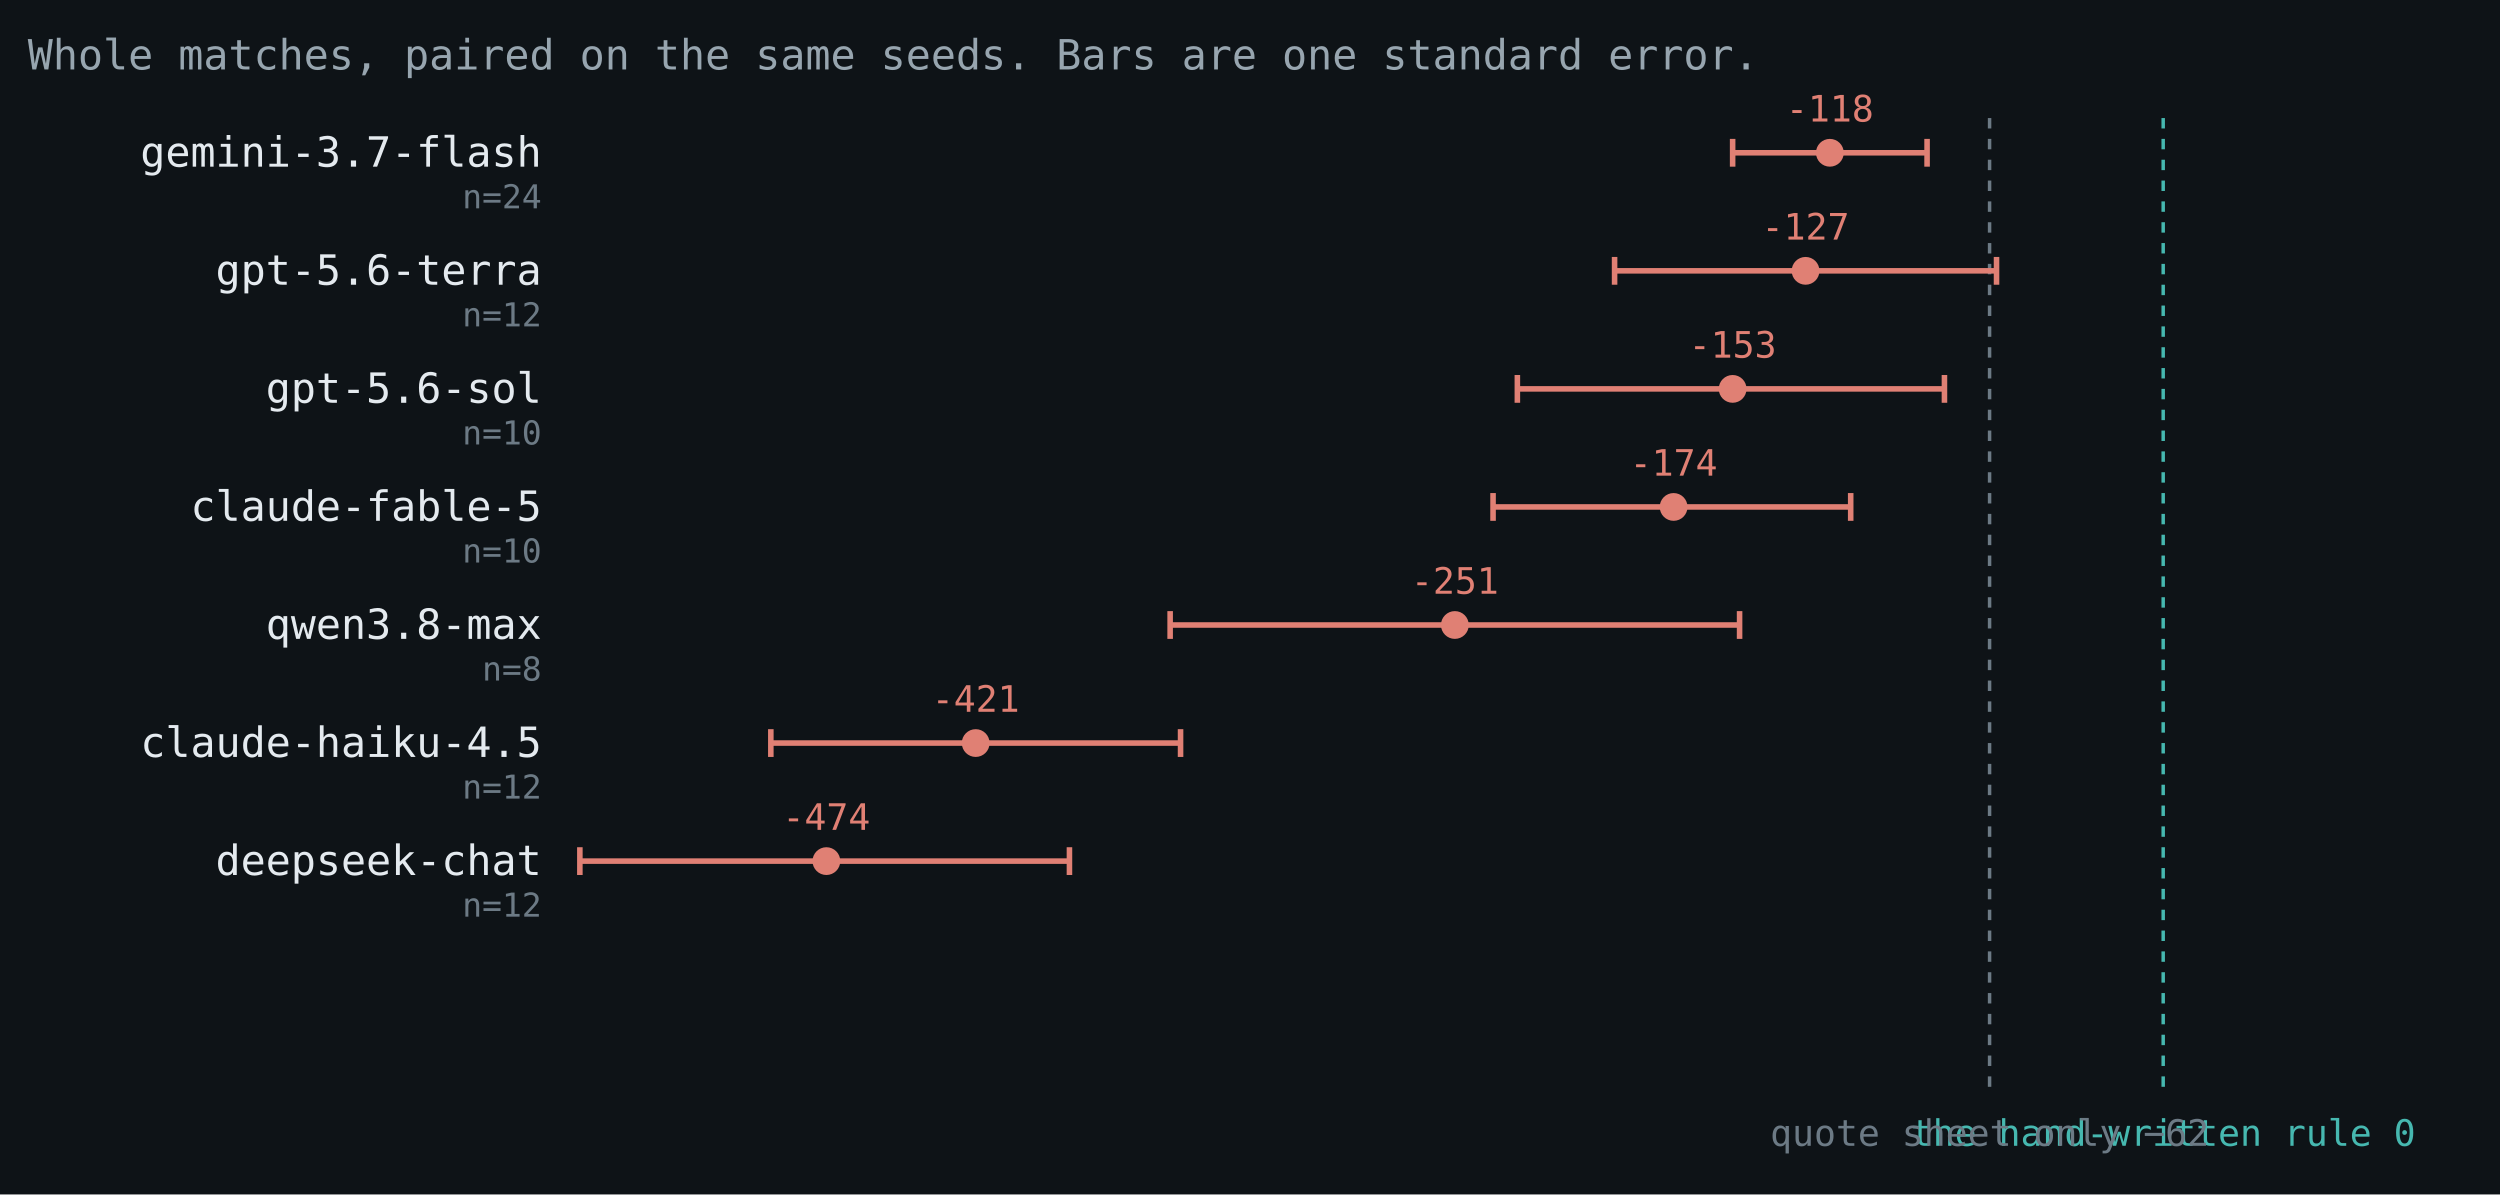
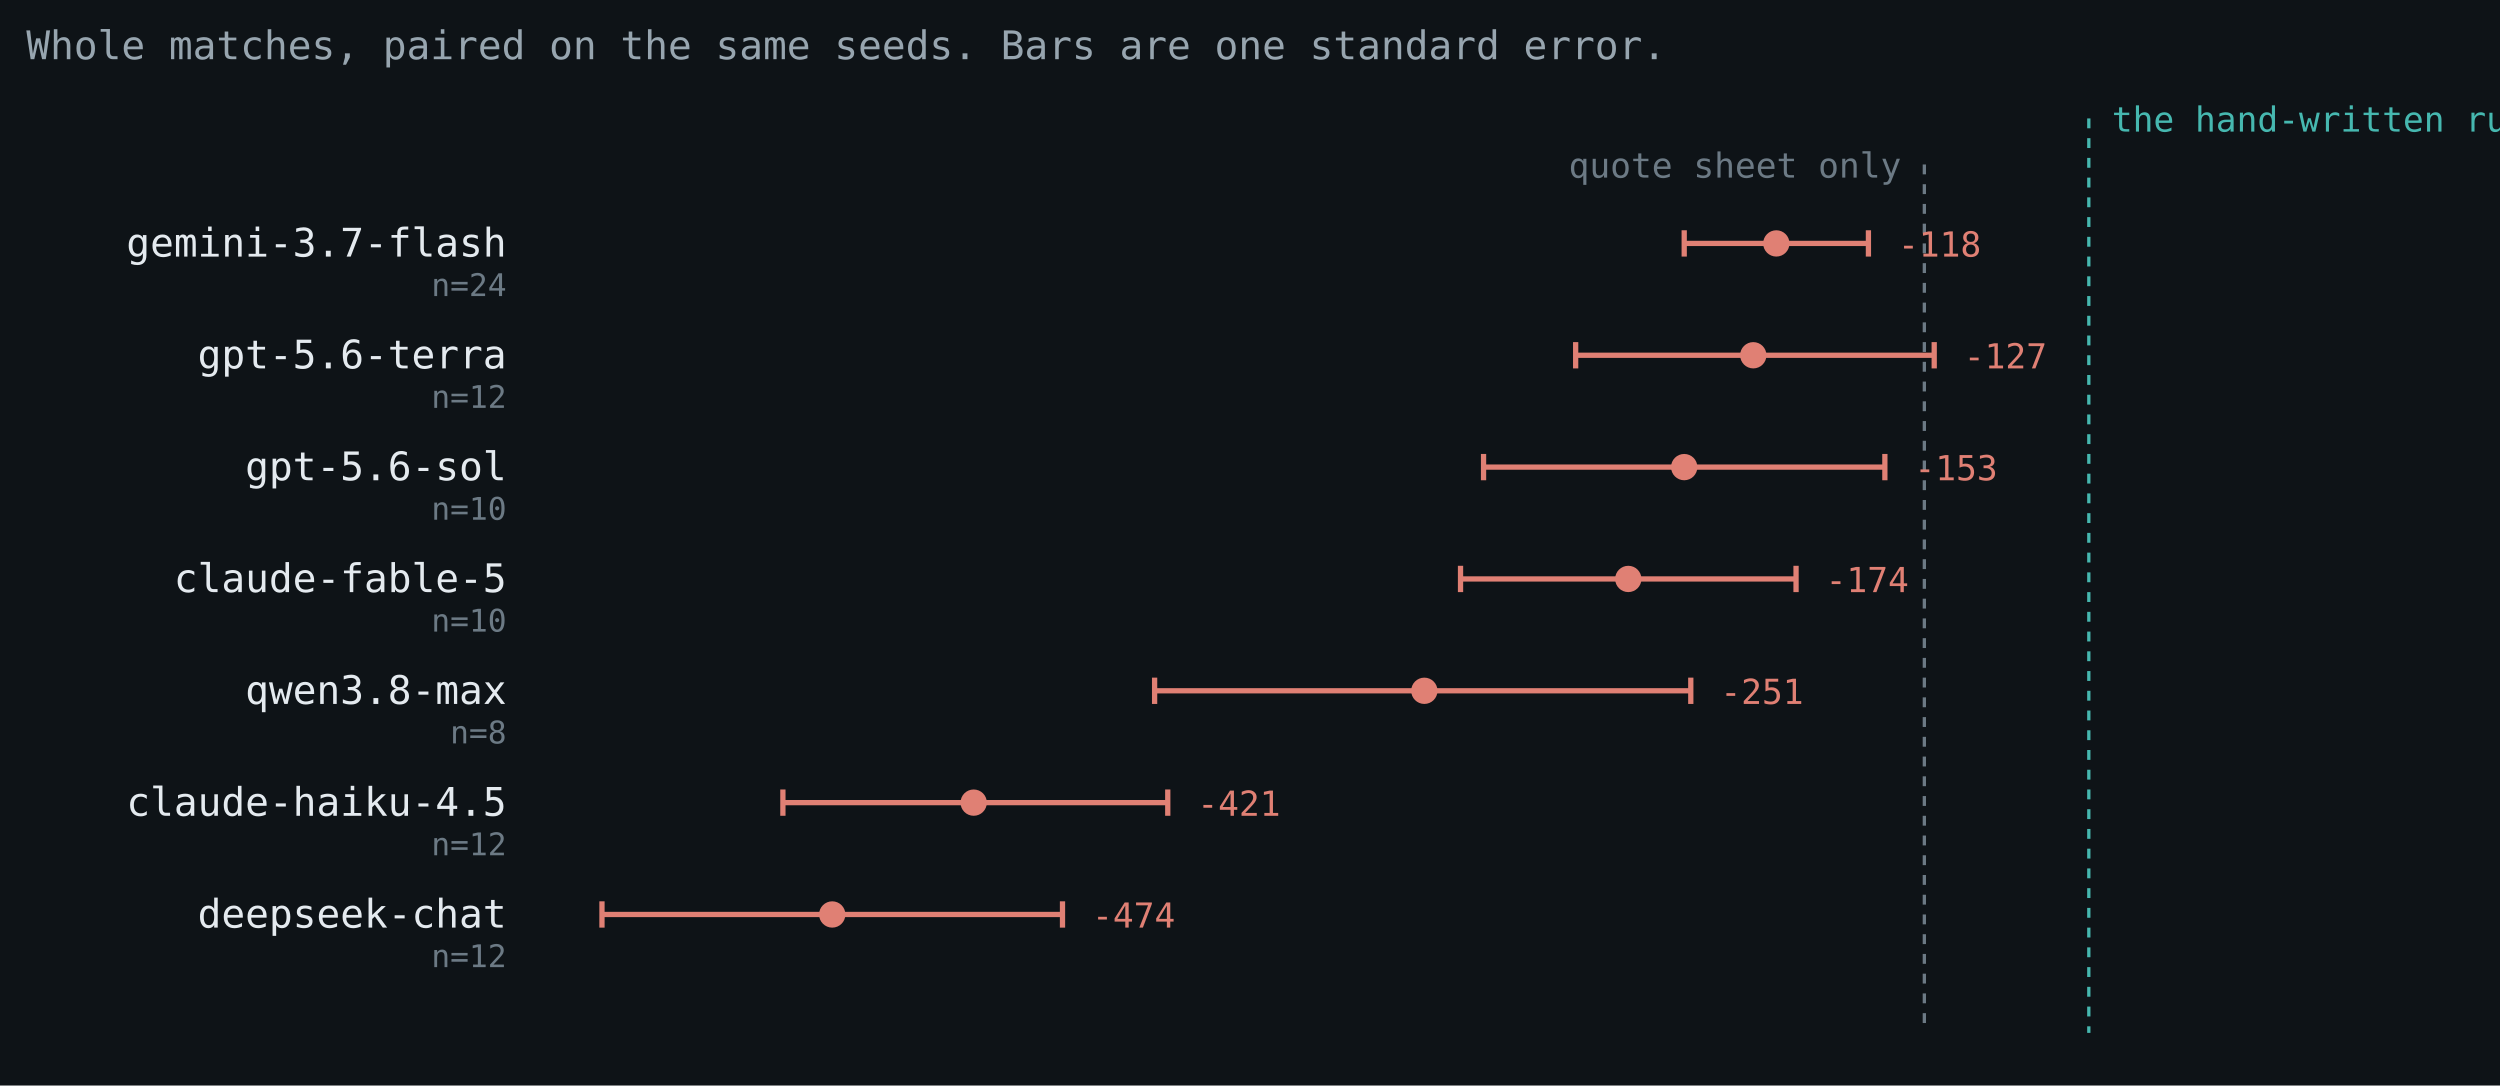
- <svg xmlns="http://www.w3.org/2000/svg" viewBox="0 0 720 344" width="720" height="344" font-family="ui-monospace,SFMono-Regular,Menlo,monospace">
-   <rect width="720" height="344" fill="#0E1317" />
-   <text x="8" y="20" font-size="12" fill="#97A5AF">Whole matches, paired on the same seeds. Bars are one standard error.</text>
-   <line x1="623" y1="34" x2="623" y2="314" stroke="#46B8B0" stroke-width="1" stroke-dasharray="3 3" />
-   <text x="623" y="330" font-size="10.5" fill="#46B8B0" text-anchor="middle">the hand-written rule  0</text>
-   <line x1="573" y1="34" x2="573" y2="314" stroke="#6C7A85" stroke-width="1" stroke-dasharray="3 3" />
-   <text x="573" y="330" font-size="10.5" fill="#6C7A85" text-anchor="middle">quote sheet only  −62</text>
-   <text x="156" y="48" font-size="12" fill="#E4EAEF" text-anchor="end">gemini-3.7-flash</text>
-   <text x="156" y="60" font-size="9.5" fill="#6C7A85" text-anchor="end">n=24</text>
-   <line x1="499" y1="44" x2="555" y2="44" stroke="#E08074" stroke-width="1.6" />
-   <line x1="499" y1="40" x2="499" y2="48" stroke="#E08074" stroke-width="1.6" />
-   <line x1="555" y1="40" x2="555" y2="48" stroke="#E08074" stroke-width="1.6" />
-   <circle cx="527" cy="44" r="4" fill="#E08074" />
-   <text x="527" y="35" font-size="10.5" fill="#E08074" text-anchor="middle">-118</text>
-   <text x="156" y="82" font-size="12" fill="#E4EAEF" text-anchor="end">gpt-5.6-terra</text>
-   <text x="156" y="94" font-size="9.5" fill="#6C7A85" text-anchor="end">n=12</text>
-   <line x1="465" y1="78" x2="575" y2="78" stroke="#E08074" stroke-width="1.6" />
-   <line x1="465" y1="74" x2="465" y2="82" stroke="#E08074" stroke-width="1.6" />
-   <line x1="575" y1="74" x2="575" y2="82" stroke="#E08074" stroke-width="1.6" />
-   <circle cx="520" cy="78" r="4" fill="#E08074" />
-   <text x="520" y="69" font-size="10.5" fill="#E08074" text-anchor="middle">-127</text>
-   <text x="156" y="116" font-size="12" fill="#E4EAEF" text-anchor="end">gpt-5.6-sol</text>
-   <text x="156" y="128" font-size="9.5" fill="#6C7A85" text-anchor="end">n=10</text>
-   <line x1="437" y1="112" x2="560" y2="112" stroke="#E08074" stroke-width="1.6" />
-   <line x1="437" y1="108" x2="437" y2="116" stroke="#E08074" stroke-width="1.6" />
-   <line x1="560" y1="108" x2="560" y2="116" stroke="#E08074" stroke-width="1.6" />
-   <circle cx="499" cy="112" r="4" fill="#E08074" />
-   <text x="499" y="103" font-size="10.5" fill="#E08074" text-anchor="middle">-153</text>
-   <text x="156" y="150" font-size="12" fill="#E4EAEF" text-anchor="end">claude-fable-5</text>
-   <text x="156" y="162" font-size="9.5" fill="#6C7A85" text-anchor="end">n=10</text>
-   <line x1="430" y1="146" x2="533" y2="146" stroke="#E08074" stroke-width="1.6" />
-   <line x1="430" y1="142" x2="430" y2="150" stroke="#E08074" stroke-width="1.6" />
-   <line x1="533" y1="142" x2="533" y2="150" stroke="#E08074" stroke-width="1.6" />
-   <circle cx="482" cy="146" r="4" fill="#E08074" />
-   <text x="482" y="137" font-size="10.5" fill="#E08074" text-anchor="middle">-174</text>
-   <text x="156" y="184" font-size="12" fill="#E4EAEF" text-anchor="end">qwen3.8-max</text>
-   <text x="156" y="196" font-size="9.5" fill="#6C7A85" text-anchor="end">n=8</text>
-   <line x1="337" y1="180" x2="501" y2="180" stroke="#E08074" stroke-width="1.6" />
-   <line x1="337" y1="176" x2="337" y2="184" stroke="#E08074" stroke-width="1.6" />
-   <line x1="501" y1="176" x2="501" y2="184" stroke="#E08074" stroke-width="1.6" />
-   <circle cx="419" cy="180" r="4" fill="#E08074" />
-   <text x="419" y="171" font-size="10.5" fill="#E08074" text-anchor="middle">-251</text>
-   <text x="156" y="218" font-size="12" fill="#E4EAEF" text-anchor="end">claude-haiku-4.5</text>
-   <text x="156" y="230" font-size="9.5" fill="#6C7A85" text-anchor="end">n=12</text>
-   <line x1="222" y1="214" x2="340" y2="214" stroke="#E08074" stroke-width="1.6" />
-   <line x1="222" y1="210" x2="222" y2="218" stroke="#E08074" stroke-width="1.6" />
-   <line x1="340" y1="210" x2="340" y2="218" stroke="#E08074" stroke-width="1.6" />
-   <circle cx="281" cy="214" r="4" fill="#E08074" />
-   <text x="281" y="205" font-size="10.5" fill="#E08074" text-anchor="middle">-421</text>
-   <text x="156" y="252" font-size="12" fill="#E4EAEF" text-anchor="end">deepseek-chat</text>
-   <text x="156" y="264" font-size="9.5" fill="#6C7A85" text-anchor="end">n=12</text>
-   <line x1="167" y1="248" x2="308" y2="248" stroke="#E08074" stroke-width="1.6" />
-   <line x1="167" y1="244" x2="167" y2="252" stroke="#E08074" stroke-width="1.6" />
-   <line x1="308" y1="244" x2="308" y2="252" stroke="#E08074" stroke-width="1.6" />
-   <circle cx="238" cy="248" r="4" fill="#E08074" />
-   <text x="238" y="239" font-size="10.5" fill="#E08074" text-anchor="middle">-474</text>
+ <svg xmlns="http://www.w3.org/2000/svg" viewBox="0 0 760 330" width="760" height="330" font-family="ui-monospace,SFMono-Regular,Menlo,monospace">
+   <rect width="760" height="330" fill="#0E1317" />
+   <text x="8" y="18" font-size="12" fill="#97A5AF">Whole matches, paired on the same seeds. Bars are one standard error.</text>
+   <line x1="635" y1="36" x2="635" y2="314" stroke="#46B8B0" stroke-width="1" stroke-dasharray="3 3" />
+   <text x="642" y="40" font-size="10.5" fill="#46B8B0" text-anchor="start">the hand-written rule</text>
+   <line x1="585" y1="50" x2="585" y2="314" stroke="#6C7A85" stroke-width="1" stroke-dasharray="3 3" />
+   <text x="578" y="54" font-size="10.5" fill="#6C7A85" text-anchor="end">quote sheet only</text>
+   <text x="154" y="78" font-size="12" fill="#E4EAEF" text-anchor="end">gemini-3.7-flash</text>
+   <text x="154" y="90" font-size="9.5" fill="#6C7A85" text-anchor="end">n=24</text>
+   <line x1="512" y1="74" x2="568" y2="74" stroke="#E08074" stroke-width="1.6" />
+   <line x1="512" y1="70" x2="512" y2="78" stroke="#E08074" stroke-width="1.6" />
+   <line x1="568" y1="70" x2="568" y2="78" stroke="#E08074" stroke-width="1.6" />
+   <circle cx="540" cy="74" r="4" fill="#E08074" />
+   <text x="577" y="78" font-size="10.5" fill="#E08074">-118</text>
+   <text x="154" y="112" font-size="12" fill="#E4EAEF" text-anchor="end">gpt-5.6-terra</text>
+   <text x="154" y="124" font-size="9.5" fill="#6C7A85" text-anchor="end">n=12</text>
+   <line x1="479" y1="108" x2="588" y2="108" stroke="#E08074" stroke-width="1.6" />
+   <line x1="479" y1="104" x2="479" y2="112" stroke="#E08074" stroke-width="1.6" />
+   <line x1="588" y1="104" x2="588" y2="112" stroke="#E08074" stroke-width="1.6" />
+   <circle cx="533" cy="108" r="4" fill="#E08074" />
+   <text x="597" y="112" font-size="10.5" fill="#E08074">-127</text>
+   <text x="154" y="146" font-size="12" fill="#E4EAEF" text-anchor="end">gpt-5.6-sol</text>
+   <text x="154" y="158" font-size="9.5" fill="#6C7A85" text-anchor="end">n=10</text>
+   <line x1="451" y1="142" x2="573" y2="142" stroke="#E08074" stroke-width="1.6" />
+   <line x1="451" y1="138" x2="451" y2="146" stroke="#E08074" stroke-width="1.6" />
+   <line x1="573" y1="138" x2="573" y2="146" stroke="#E08074" stroke-width="1.6" />
+   <circle cx="512" cy="142" r="4" fill="#E08074" />
+   <text x="582" y="146" font-size="10.5" fill="#E08074">-153</text>
+   <text x="154" y="180" font-size="12" fill="#E4EAEF" text-anchor="end">claude-fable-5</text>
+   <text x="154" y="192" font-size="9.5" fill="#6C7A85" text-anchor="end">n=10</text>
+   <line x1="444" y1="176" x2="546" y2="176" stroke="#E08074" stroke-width="1.6" />
+   <line x1="444" y1="172" x2="444" y2="180" stroke="#E08074" stroke-width="1.6" />
+   <line x1="546" y1="172" x2="546" y2="180" stroke="#E08074" stroke-width="1.6" />
+   <circle cx="495" cy="176" r="4" fill="#E08074" />
+   <text x="555" y="180" font-size="10.5" fill="#E08074">-174</text>
+   <text x="154" y="214" font-size="12" fill="#E4EAEF" text-anchor="end">qwen3.8-max</text>
+   <text x="154" y="226" font-size="9.5" fill="#6C7A85" text-anchor="end">n=8</text>
+   <line x1="351" y1="210" x2="514" y2="210" stroke="#E08074" stroke-width="1.6" />
+   <line x1="351" y1="206" x2="351" y2="214" stroke="#E08074" stroke-width="1.6" />
+   <line x1="514" y1="206" x2="514" y2="214" stroke="#E08074" stroke-width="1.6" />
+   <circle cx="433" cy="210" r="4" fill="#E08074" />
+   <text x="523" y="214" font-size="10.5" fill="#E08074">-251</text>
+   <text x="154" y="248" font-size="12" fill="#E4EAEF" text-anchor="end">claude-haiku-4.5</text>
+   <text x="154" y="260" font-size="9.5" fill="#6C7A85" text-anchor="end">n=12</text>
+   <line x1="238" y1="244" x2="355" y2="244" stroke="#E08074" stroke-width="1.6" />
+   <line x1="238" y1="240" x2="238" y2="248" stroke="#E08074" stroke-width="1.6" />
+   <line x1="355" y1="240" x2="355" y2="248" stroke="#E08074" stroke-width="1.6" />
+   <circle cx="296" cy="244" r="4" fill="#E08074" />
+   <text x="364" y="248" font-size="10.5" fill="#E08074">-421</text>
+   <text x="154" y="282" font-size="12" fill="#E4EAEF" text-anchor="end">deepseek-chat</text>
+   <text x="154" y="294" font-size="9.5" fill="#6C7A85" text-anchor="end">n=12</text>
+   <line x1="183" y1="278" x2="323" y2="278" stroke="#E08074" stroke-width="1.6" />
+   <line x1="183" y1="274" x2="183" y2="282" stroke="#E08074" stroke-width="1.6" />
+   <line x1="323" y1="274" x2="323" y2="282" stroke="#E08074" stroke-width="1.6" />
+   <circle cx="253" cy="278" r="4" fill="#E08074" />
+   <text x="332" y="282" font-size="10.5" fill="#E08074">-474</text>
</svg>
